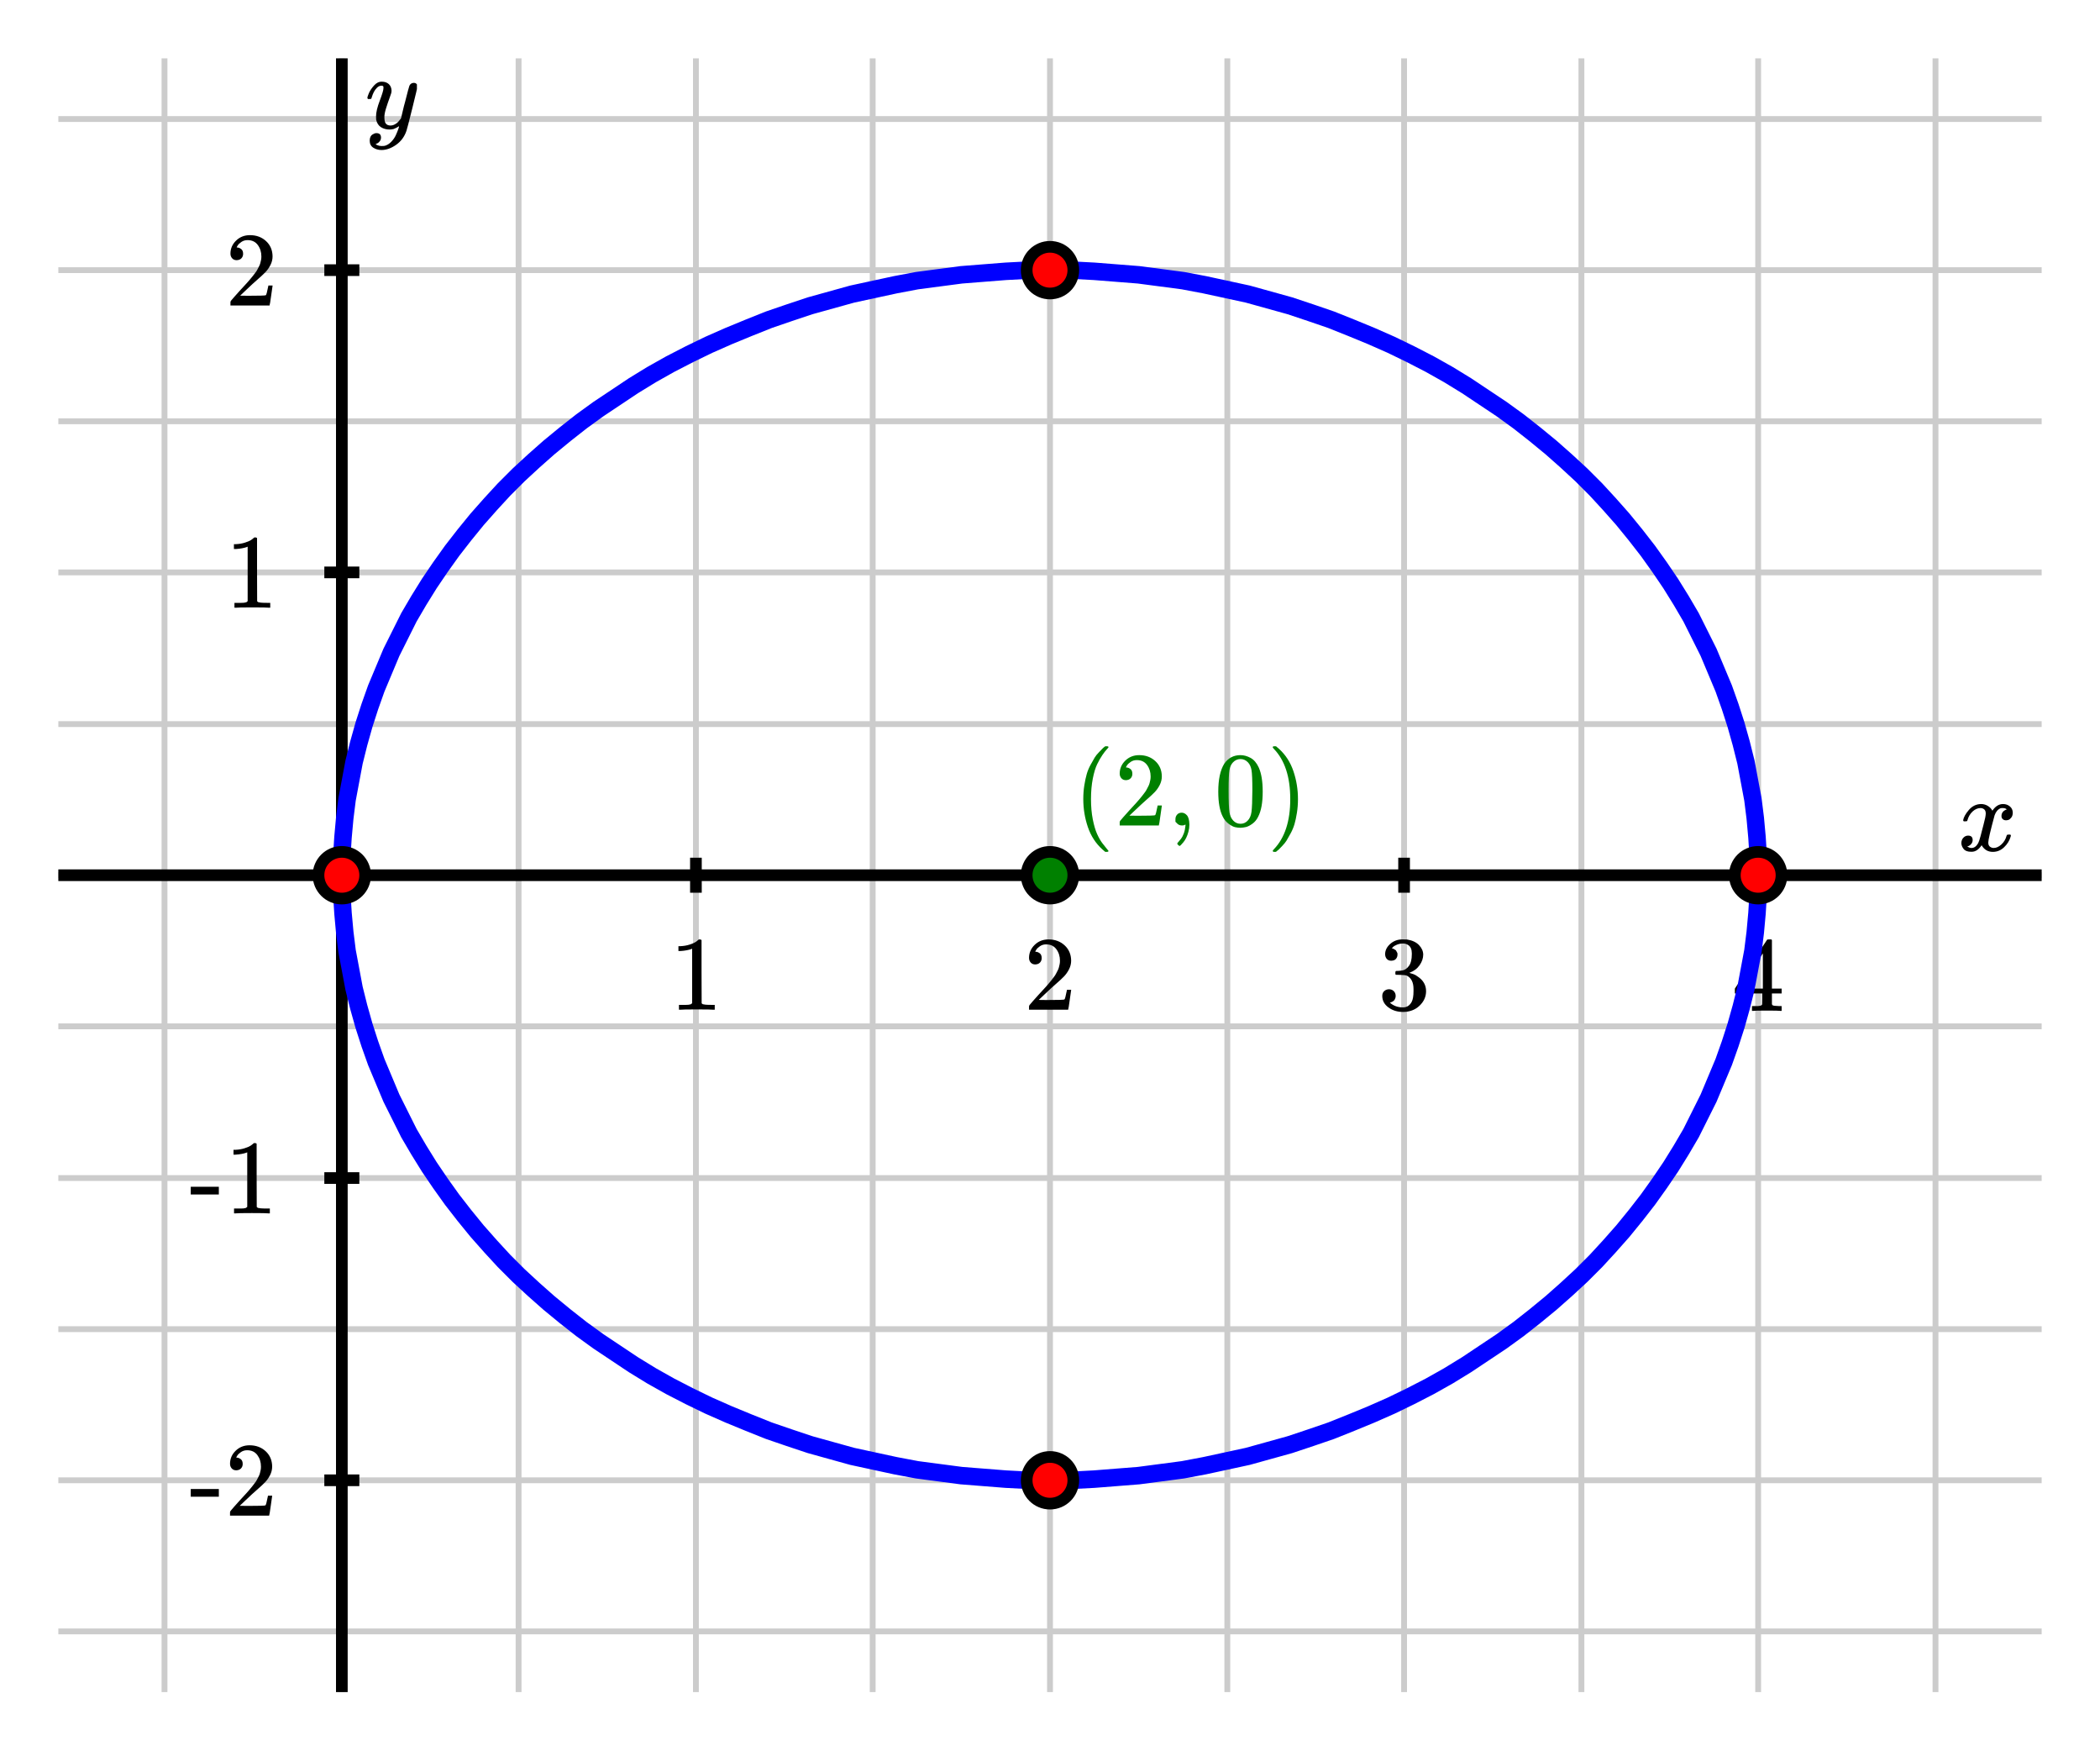
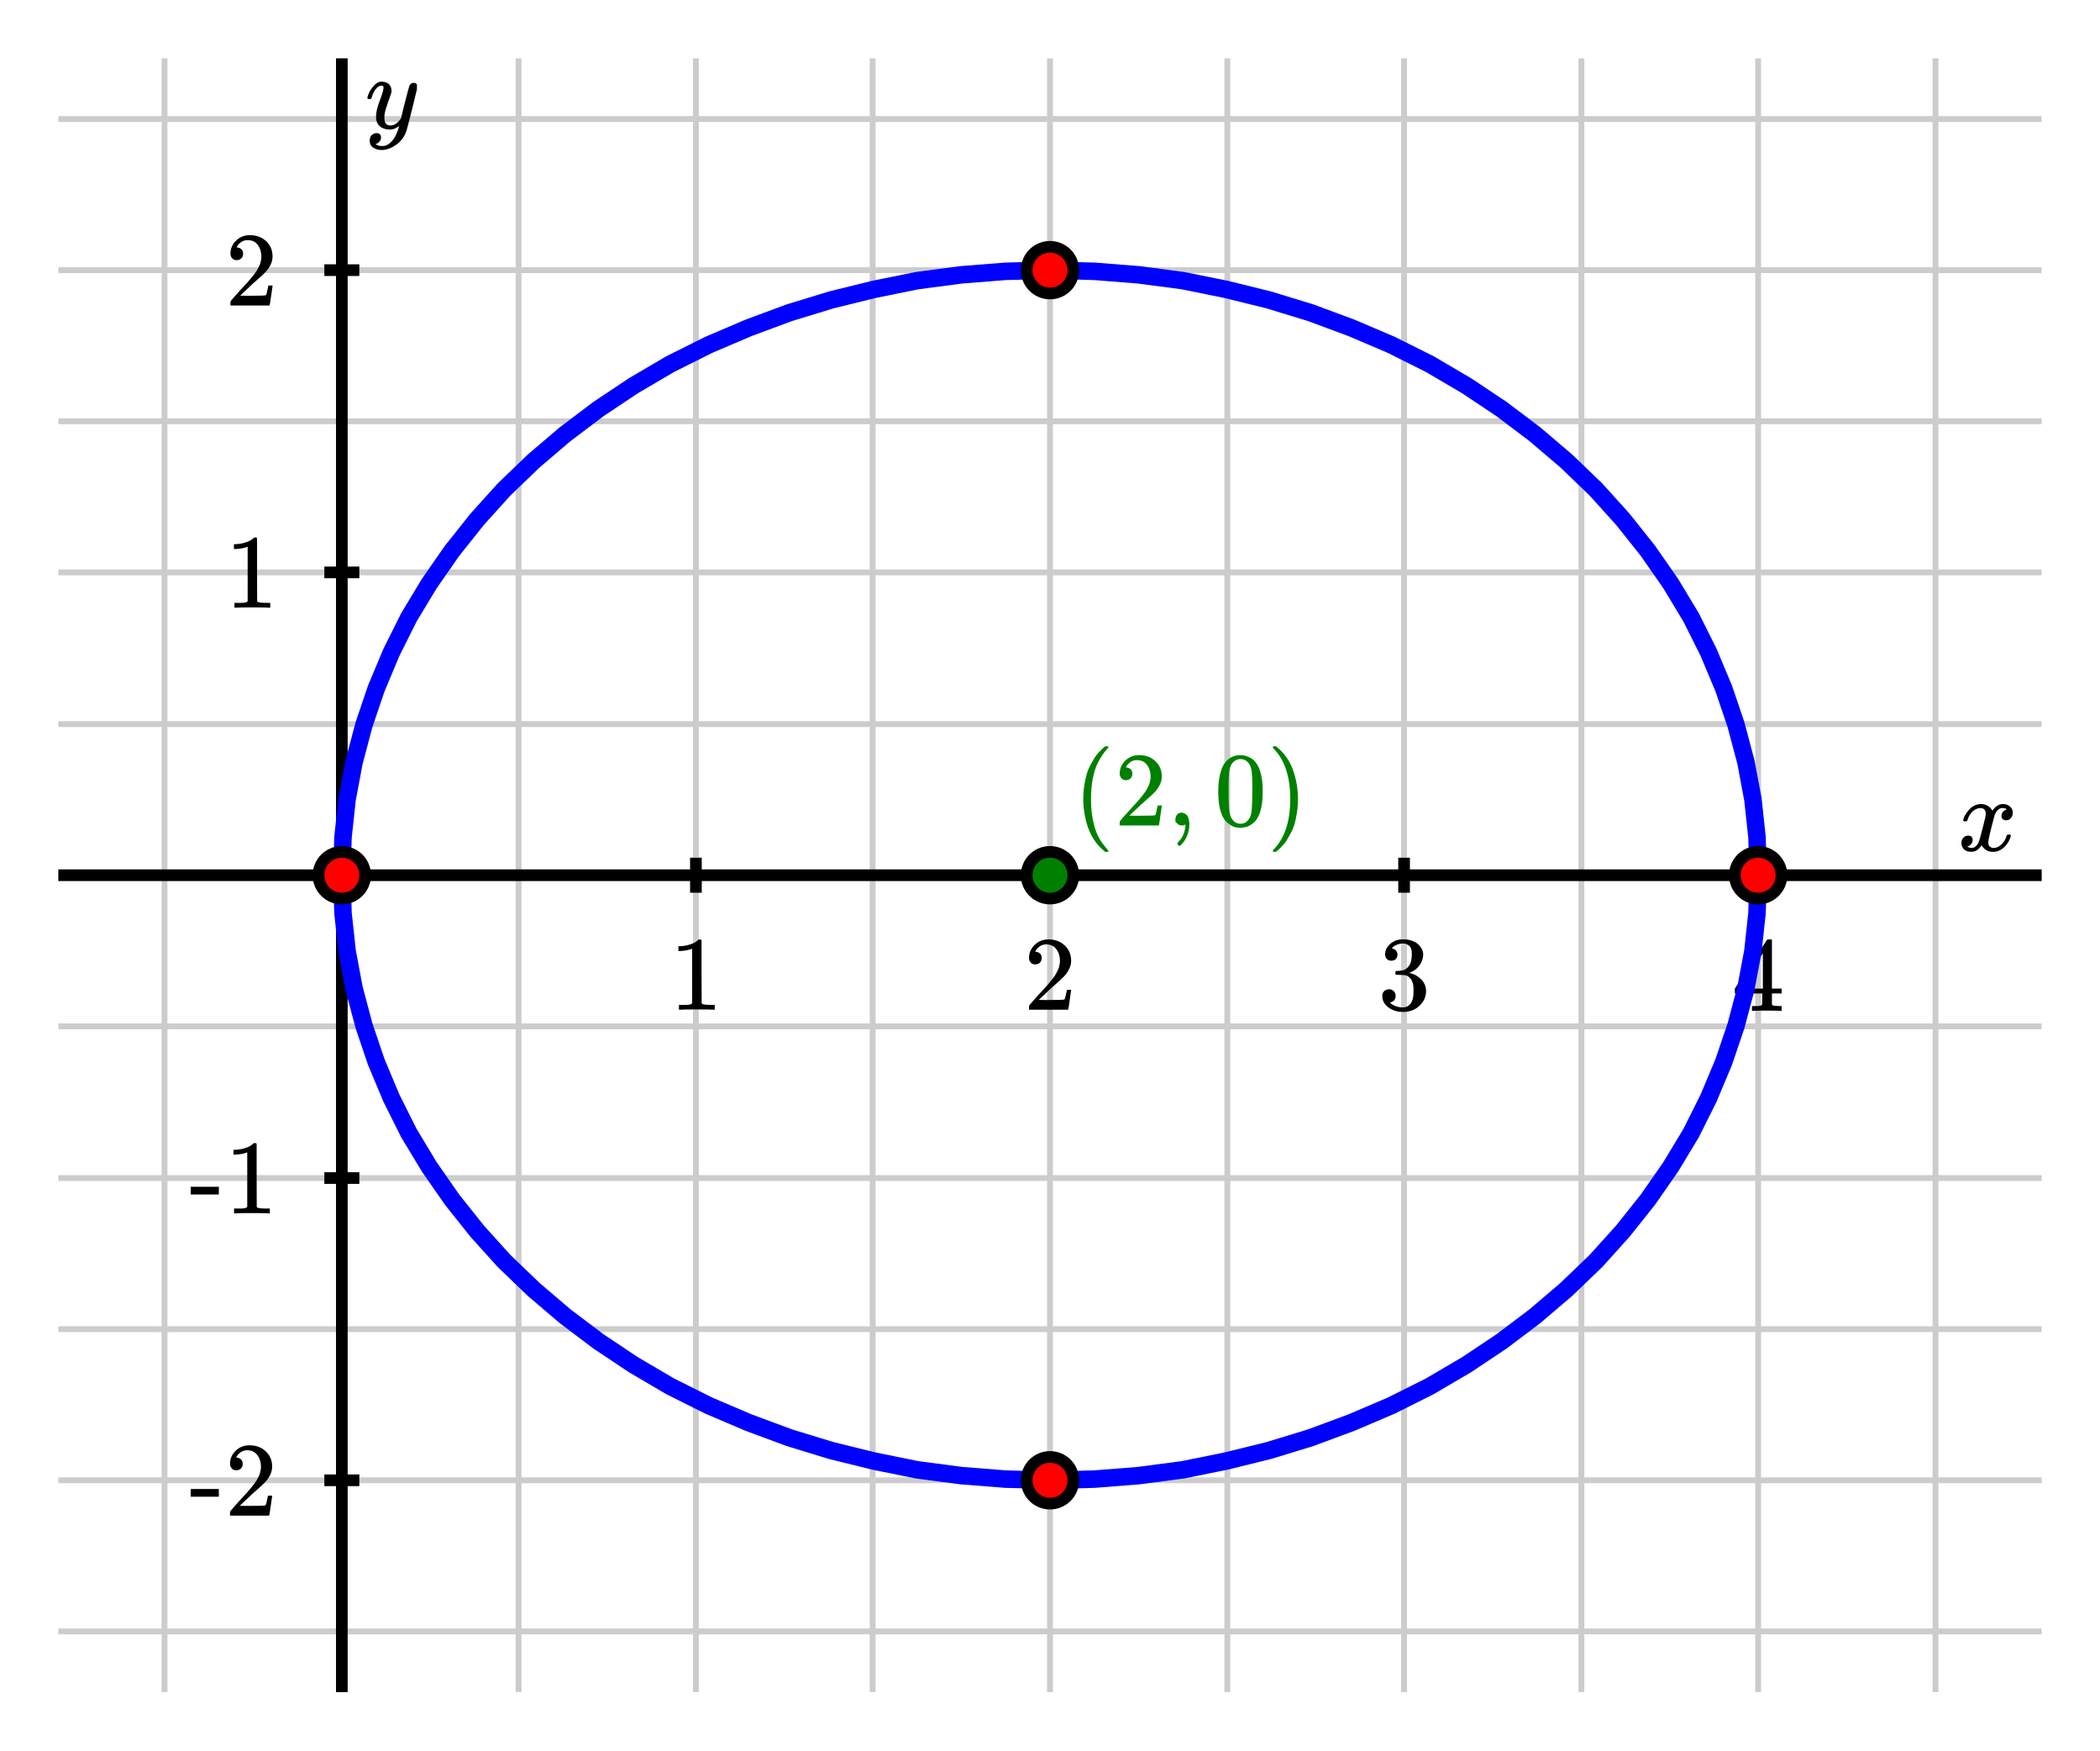
<svg xmlns="http://www.w3.org/2000/svg" xmlns:xlink="http://www.w3.org/1999/xlink" id="prefigure-shifted-circle-param-figure" width="360" height="300" viewBox="0 0 360 300">
  <defs>
-     <clipPath id="prefigure-shifted-circle-param-__clipPath-0">
+     <clipPath id="prefigure-shifted-circle-param-clipPath-0">
      <rect x="10.0" y="10.0" width="340.0" height="280.0" />
    </clipPath>
-     <clipPath id="prefigure-shifted-circle-param-__clipPath-1">
+     <clipPath id="prefigure-shifted-circle-param-clipPath-1">
      <rect x="10.0" y="10.0" width="340.0" height="280.0" />
    </clipPath>
  </defs>
  <g id="prefigure-shifted-circle-param-sc-grid">
    <g id="prefigure-shifted-circle-param-grid" stroke="#ccc" stroke-width="1">
      <line x1="28.2" y1="290.0" x2="28.2" y2="10.0" />
      <line x1="58.6" y1="290.0" x2="58.6" y2="10.0" />
      <line x1="88.9" y1="290.0" x2="88.9" y2="10.0" />
      <line x1="119.3" y1="290.0" x2="119.3" y2="10.0" />
      <line x1="149.6" y1="290.0" x2="149.6" y2="10.0" />
      <line x1="180.0" y1="290.0" x2="180.0" y2="10.0" />
      <line x1="210.4" y1="290.0" x2="210.4" y2="10.0" />
      <line x1="240.7" y1="290.0" x2="240.7" y2="10.0" />
      <line x1="271.1" y1="290.0" x2="271.1" y2="10.0" />
      <line x1="301.4" y1="290.0" x2="301.4" y2="10.0" />
      <line x1="331.8" y1="290.0" x2="331.8" y2="10.0" />
      <line x1="10.0" y1="279.6" x2="350.0" y2="279.6" />
      <line x1="10.0" y1="253.7" x2="350.0" y2="253.7" />
      <line x1="10.0" y1="227.8" x2="350.0" y2="227.8" />
      <line x1="10.0" y1="201.9" x2="350.0" y2="201.9" />
      <line x1="10.0" y1="175.9" x2="350.0" y2="175.9" />
      <line x1="10.0" y1="150.0" x2="350.0" y2="150.0" />
      <line x1="10.0" y1="124.1" x2="350.0" y2="124.1" />
      <line x1="10.0" y1="98.1" x2="350.0" y2="98.1" />
      <line x1="10.0" y1="72.2" x2="350.0" y2="72.2" />
      <line x1="10.0" y1="46.3" x2="350.0" y2="46.3" />
      <line x1="10.0" y1="20.4" x2="350.0" y2="20.4" />
    </g>
    <g id="prefigure-shifted-circle-param-axes" stroke="black" stroke-width="2">
-       <line id="prefigure-shifted-circle-param-__line-22" x1="10.0" y1="150.0" x2="350.0" y2="150.0" stroke="black" stroke-width="2" />
+       <line id="prefigure-shifted-circle-param-line-22" x1="10.0" y1="150.0" x2="350.0" y2="150.0" stroke="black" stroke-width="2" />
      <g>
-         <line id="prefigure-shifted-circle-param-__line-23" x1="119.3" y1="153.0" x2="119.3" y2="147.0" />
-         <line id="prefigure-shifted-circle-param-__line-24" x1="180.0" y1="153.0" x2="180.0" y2="147.0" />
-         <line id="prefigure-shifted-circle-param-__line-25" x1="240.7" y1="153.0" x2="240.7" y2="147.0" />
-         <line id="prefigure-shifted-circle-param-__line-26" x1="301.4" y1="153.0" x2="301.4" y2="147.0" />
-       </g>
-       <line id="prefigure-shifted-circle-param-__line-27" x1="58.6" y1="290.0" x2="58.6" y2="10.0" stroke="black" stroke-width="2" />
+         <line id="prefigure-shifted-circle-param-line-23" x1="119.3" y1="153.0" x2="119.3" y2="147.0" />
+         <line id="prefigure-shifted-circle-param-line-24" x1="180.0" y1="153.0" x2="180.0" y2="147.0" />
+         <line id="prefigure-shifted-circle-param-line-25" x1="240.7" y1="153.0" x2="240.7" y2="147.0" />
+         <line id="prefigure-shifted-circle-param-line-26" x1="301.4" y1="153.0" x2="301.4" y2="147.0" />
+       </g>
+       <line id="prefigure-shifted-circle-param-line-27" x1="58.6" y1="290.0" x2="58.6" y2="10.0" stroke="black" stroke-width="2" />
      <g>
-         <line id="prefigure-shifted-circle-param-__line-28" x1="55.6" y1="253.7" x2="61.6" y2="253.7" />
-         <line id="prefigure-shifted-circle-param-__line-29" x1="55.6" y1="201.9" x2="61.6" y2="201.9" />
-         <line id="prefigure-shifted-circle-param-__line-30" x1="55.6" y1="98.1" x2="61.6" y2="98.1" />
-         <line id="prefigure-shifted-circle-param-__line-31" x1="55.6" y1="46.3" x2="61.6" y2="46.3" />
-       </g>
-     </g>
-     <g id="prefigure-shifted-circle-param-__label-0" transform="translate(346.0,146.0) translate(-10.4,-8.2)">
-       <g id="prefigure-shifted-circle-param-__g-0">
+         <line id="prefigure-shifted-circle-param-line-28" x1="55.6" y1="253.7" x2="61.6" y2="253.7" />
+         <line id="prefigure-shifted-circle-param-line-29" x1="55.6" y1="201.9" x2="61.6" y2="201.9" />
+         <line id="prefigure-shifted-circle-param-line-30" x1="55.6" y1="98.1" x2="61.6" y2="98.1" />
+         <line id="prefigure-shifted-circle-param-line-31" x1="55.6" y1="46.3" x2="61.6" y2="46.3" />
+       </g>
+     </g>
+     <g id="prefigure-shifted-circle-param-label-0" transform="translate(346.0,146.0) translate(-10.4,-8.2)">
+       <g id="prefigure-shifted-circle-param-g-0">
        <svg style="vertical-align: -0.200px" width="10.352px" height="8.200px" role="img" focusable="false" viewBox="0 -442 572 453" x="0.0" y="0.0">
          <defs>
            <path id="prefigure-shifted-circle-param-MJX-2-TEX-I-1D465" d="M52 289Q59 331 106 386T222 442Q257 442 286 424T329 379Q371 442 430 442Q467 442 494 420T522 361Q522 332 508 314T481 292T458 288Q439 288 427 299T415 328Q415 374 465 391Q454 404 425 404Q412 404 406 402Q368 386 350 336Q290 115 290 78Q290 50 306 38T341 26Q378 26 414 59T463 140Q466 150 469 151T485 153H489Q504 153 504 145Q504 144 502 134Q486 77 440 33T333 -11Q263 -11 227 52Q186 -10 133 -10H127Q78 -10 57 16T35 71Q35 103 54 123T99 143Q142 143 142 101Q142 81 130 66T107 46T94 41L91 40Q91 39 97 36T113 29T132 26Q168 26 194 71Q203 87 217 139T245 247T261 313Q266 340 266 352Q266 380 251 392T217 404Q177 404 142 372T93 290Q91 281 88 280T72 278H58Q52 284 52 289Z" />
          </defs>
          <g stroke="currentColor" fill="currentColor" stroke-width="0" transform="scale(1,-1)">
            <g data-mml-node="math">
              <g data-mml-node="mi" data-semantic-type="identifier" data-semantic-role="latinletter" data-semantic-font="italic" data-semantic-annotation="clearspeak:simple" data-semantic-id="0" data-semantic-speech="x">
                <use data-c="1D465" xlink:href="#prefigure-shifted-circle-param-MJX-2-TEX-I-1D465" />
              </g>
            </g>
          </g>
        </svg>
      </g>
    </g>
-     <g id="prefigure-shifted-circle-param-__label-1" transform="translate(62.6,14.0) translate(0.0,-0.0)">
-       <g id="prefigure-shifted-circle-param-__g-1">
+     <g id="prefigure-shifted-circle-param-label-1" transform="translate(62.6,14.0) translate(0.0,-0.0)">
+       <g id="prefigure-shifted-circle-param-g-1">
        <svg style="vertical-align: -3.712px" width="8.872px" height="11.712px" role="img" focusable="false" viewBox="0 -442 490 647" x="0.0" y="0.0">
          <defs>
            <path id="prefigure-shifted-circle-param-MJX-3-TEX-I-1D466" d="M21 287Q21 301 36 335T84 406T158 442Q199 442 224 419T250 355Q248 336 247 334Q247 331 231 288T198 191T182 105Q182 62 196 45T238 27Q261 27 281 38T312 61T339 94Q339 95 344 114T358 173T377 247Q415 397 419 404Q432 431 462 431Q475 431 483 424T494 412T496 403Q496 390 447 193T391 -23Q363 -106 294 -155T156 -205Q111 -205 77 -183T43 -117Q43 -95 50 -80T69 -58T89 -48T106 -45Q150 -45 150 -87Q150 -107 138 -122T115 -142T102 -147L99 -148Q101 -153 118 -160T152 -167H160Q177 -167 186 -165Q219 -156 247 -127T290 -65T313 -9T321 21L315 17Q309 13 296 6T270 -6Q250 -11 231 -11Q185 -11 150 11T104 82Q103 89 103 113Q103 170 138 262T173 379Q173 380 173 381Q173 390 173 393T169 400T158 404H154Q131 404 112 385T82 344T65 302T57 280Q55 278 41 278H27Q21 284 21 287Z" />
          </defs>
          <g stroke="currentColor" fill="currentColor" stroke-width="0" transform="scale(1,-1)">
            <g data-mml-node="math">
              <g data-mml-node="mi" data-semantic-type="identifier" data-semantic-role="latinletter" data-semantic-font="italic" data-semantic-annotation="clearspeak:simple" data-semantic-id="0" data-semantic-speech="y">
                <use data-c="1D466" xlink:href="#prefigure-shifted-circle-param-MJX-3-TEX-I-1D466" />
              </g>
            </g>
          </g>
        </svg>
      </g>
    </g>
-     <g id="prefigure-shifted-circle-param-__label-2" transform="translate(119.3,161.0) translate(-4.5,-0.0)">
-       <g id="prefigure-shifted-circle-param-__g-2">
+     <g id="prefigure-shifted-circle-param-label-2" transform="translate(119.3,161.0) translate(-4.5,-0.0)">
+       <g id="prefigure-shifted-circle-param-g-2">
        <svg style="vertical-align: 0.000px" width="9.048px" height="12.056px" role="img" focusable="false" viewBox="0 -666 500 666" x="0.0" y="0.0">
          <defs>
            <path id="prefigure-shifted-circle-param-MJX-4-TEX-N-31" d="M213 578L200 573Q186 568 160 563T102 556H83V602H102Q149 604 189 617T245 641T273 663Q275 666 285 666Q294 666 302 660V361L303 61Q310 54 315 52T339 48T401 46H427V0H416Q395 3 257 3Q121 3 100 0H88V46H114Q136 46 152 46T177 47T193 50T201 52T207 57T213 61V578Z" />
          </defs>
          <g stroke="currentColor" fill="currentColor" stroke-width="0" transform="scale(1,-1)">
            <g data-mml-node="math">
              <g data-mml-node="mtext" data-semantic-type="text" data-semantic-role="integer" data-semantic-font="normal" data-semantic-annotation="clearspeak:unit" data-semantic-id="0" data-semantic-speech="1">
                <use data-c="31" xlink:href="#prefigure-shifted-circle-param-MJX-4-TEX-N-31" />
              </g>
            </g>
          </g>
        </svg>
      </g>
    </g>
-     <g id="prefigure-shifted-circle-param-__label-3" transform="translate(180.0,161.0) translate(-4.5,-0.0)">
-       <g id="prefigure-shifted-circle-param-__g-3">
+     <g id="prefigure-shifted-circle-param-label-3" transform="translate(180.0,161.0) translate(-4.5,-0.0)">
+       <g id="prefigure-shifted-circle-param-g-3">
        <svg style="vertical-align: 0.000px" width="9.048px" height="12.056px" role="img" focusable="false" viewBox="0 -666 500 666" x="0.0" y="0.0">
          <defs>
            <path id="prefigure-shifted-circle-param-MJX-5-TEX-N-32" d="M109 429Q82 429 66 447T50 491Q50 562 103 614T235 666Q326 666 387 610T449 465Q449 422 429 383T381 315T301 241Q265 210 201 149L142 93L218 92Q375 92 385 97Q392 99 409 186V189H449V186Q448 183 436 95T421 3V0H50V19V31Q50 38 56 46T86 81Q115 113 136 137Q145 147 170 174T204 211T233 244T261 278T284 308T305 340T320 369T333 401T340 431T343 464Q343 527 309 573T212 619Q179 619 154 602T119 569T109 550Q109 549 114 549Q132 549 151 535T170 489Q170 464 154 447T109 429Z" />
          </defs>
          <g stroke="currentColor" fill="currentColor" stroke-width="0" transform="scale(1,-1)">
            <g data-mml-node="math">
              <g data-mml-node="mtext" data-semantic-type="text" data-semantic-role="integer" data-semantic-font="normal" data-semantic-annotation="clearspeak:unit" data-semantic-id="0" data-semantic-speech="2">
                <use data-c="32" xlink:href="#prefigure-shifted-circle-param-MJX-5-TEX-N-32" />
              </g>
            </g>
          </g>
        </svg>
      </g>
    </g>
-     <g id="prefigure-shifted-circle-param-__label-4" transform="translate(240.7,161.0) translate(-4.5,-0.0)">
-       <g id="prefigure-shifted-circle-param-__g-4">
+     <g id="prefigure-shifted-circle-param-label-4" transform="translate(240.7,161.0) translate(-4.5,-0.0)">
+       <g id="prefigure-shifted-circle-param-g-4">
        <svg style="vertical-align: -0.400px" width="9.048px" height="12.432px" role="img" focusable="false" viewBox="0 -665 500 687" x="0.0" y="0.0">
          <defs>
            <path id="prefigure-shifted-circle-param-MJX-6-TEX-N-33" d="M127 463Q100 463 85 480T69 524Q69 579 117 622T233 665Q268 665 277 664Q351 652 390 611T430 522Q430 470 396 421T302 350L299 348Q299 347 308 345T337 336T375 315Q457 262 457 175Q457 96 395 37T238 -22Q158 -22 100 21T42 130Q42 158 60 175T105 193Q133 193 151 175T169 130Q169 119 166 110T159 94T148 82T136 74T126 70T118 67L114 66Q165 21 238 21Q293 21 321 74Q338 107 338 175V195Q338 290 274 322Q259 328 213 329L171 330L168 332Q166 335 166 348Q166 366 174 366Q202 366 232 371Q266 376 294 413T322 525V533Q322 590 287 612Q265 626 240 626Q208 626 181 615T143 592T132 580H135Q138 579 143 578T153 573T165 566T175 555T183 540T186 520Q186 498 172 481T127 463Z" />
          </defs>
          <g stroke="currentColor" fill="currentColor" stroke-width="0" transform="scale(1,-1)">
            <g data-mml-node="math">
              <g data-mml-node="mtext" data-semantic-type="text" data-semantic-role="integer" data-semantic-font="normal" data-semantic-annotation="clearspeak:unit" data-semantic-id="0" data-semantic-speech="3">
                <use data-c="33" xlink:href="#prefigure-shifted-circle-param-MJX-6-TEX-N-33" />
              </g>
            </g>
          </g>
        </svg>
      </g>
    </g>
-     <g id="prefigure-shifted-circle-param-__label-5" transform="translate(301.4,161.0) translate(-4.5,-0.0)">
-       <g id="prefigure-shifted-circle-param-__g-5">
+     <g id="prefigure-shifted-circle-param-label-5" transform="translate(301.4,161.0) translate(-4.5,-0.0)">
+       <g id="prefigure-shifted-circle-param-g-5">
        <svg style="vertical-align: 0.000px" width="9.048px" height="12.256px" role="img" focusable="false" viewBox="0 -677 500 677" x="0.0" y="0.0">
          <defs>
            <path id="prefigure-shifted-circle-param-MJX-7-TEX-N-34" d="M462 0Q444 3 333 3Q217 3 199 0H190V46H221Q241 46 248 46T265 48T279 53T286 61Q287 63 287 115V165H28V211L179 442Q332 674 334 675Q336 677 355 677H373L379 671V211H471V165H379V114Q379 73 379 66T385 54Q393 47 442 46H471V0H462ZM293 211V545L74 212L183 211H293Z" />
          </defs>
          <g stroke="currentColor" fill="currentColor" stroke-width="0" transform="scale(1,-1)">
            <g data-mml-node="math">
              <g data-mml-node="mtext" data-semantic-type="text" data-semantic-role="integer" data-semantic-font="normal" data-semantic-annotation="clearspeak:unit" data-semantic-id="0" data-semantic-speech="4">
                <use data-c="34" xlink:href="#prefigure-shifted-circle-param-MJX-7-TEX-N-34" />
              </g>
            </g>
          </g>
        </svg>
      </g>
    </g>
-     <g id="prefigure-shifted-circle-param-__label-6" transform="translate(47.6,253.7) translate(-15.1,-6.0)">
-       <g id="prefigure-shifted-circle-param-__g-6">
+     <g id="prefigure-shifted-circle-param-label-6" transform="translate(47.6,253.7) translate(-15.1,-6.0)">
+       <g id="prefigure-shifted-circle-param-g-6">
        <svg style="vertical-align: 0.000px" width="15.080px" height="12.056px" role="img" focusable="false" viewBox="0 -666 833 666" x="0.0" y="0.0">
          <defs>
            <path id="prefigure-shifted-circle-param-MJX-8-TEX-N-2D" d="M11 179V252H277V179H11Z" />
            <path id="prefigure-shifted-circle-param-MJX-8-TEX-N-32" d="M109 429Q82 429 66 447T50 491Q50 562 103 614T235 666Q326 666 387 610T449 465Q449 422 429 383T381 315T301 241Q265 210 201 149L142 93L218 92Q375 92 385 97Q392 99 409 186V189H449V186Q448 183 436 95T421 3V0H50V19V31Q50 38 56 46T86 81Q115 113 136 137Q145 147 170 174T204 211T233 244T261 278T284 308T305 340T320 369T333 401T340 431T343 464Q343 527 309 573T212 619Q179 619 154 602T119 569T109 550Q109 549 114 549Q132 549 151 535T170 489Q170 464 154 447T109 429Z" />
          </defs>
          <g stroke="currentColor" fill="currentColor" stroke-width="0" transform="scale(1,-1)">
            <g data-mml-node="math">
              <g data-mml-node="mtext" data-semantic-type="text" data-semantic-role="unknown" data-semantic-font="normal" data-semantic-annotation="clearspeak:unit" data-semantic-id="0" data-semantic-speech="hyphen 2">
                <use data-c="2D" xlink:href="#prefigure-shifted-circle-param-MJX-8-TEX-N-2D" />
                <use data-c="32" xlink:href="#prefigure-shifted-circle-param-MJX-8-TEX-N-32" transform="translate(333,0)" />
              </g>
            </g>
          </g>
        </svg>
      </g>
    </g>
-     <g id="prefigure-shifted-circle-param-__label-7" transform="translate(47.6,201.9) translate(-15.1,-6.0)">
-       <g id="prefigure-shifted-circle-param-__g-7">
+     <g id="prefigure-shifted-circle-param-label-7" transform="translate(47.6,201.9) translate(-15.1,-6.0)">
+       <g id="prefigure-shifted-circle-param-g-7">
        <svg style="vertical-align: 0.000px" width="15.080px" height="12.056px" role="img" focusable="false" viewBox="0 -666 833 666" x="0.0" y="0.0">
          <defs>
            <path id="prefigure-shifted-circle-param-MJX-9-TEX-N-2D" d="M11 179V252H277V179H11Z" />
            <path id="prefigure-shifted-circle-param-MJX-9-TEX-N-31" d="M213 578L200 573Q186 568 160 563T102 556H83V602H102Q149 604 189 617T245 641T273 663Q275 666 285 666Q294 666 302 660V361L303 61Q310 54 315 52T339 48T401 46H427V0H416Q395 3 257 3Q121 3 100 0H88V46H114Q136 46 152 46T177 47T193 50T201 52T207 57T213 61V578Z" />
          </defs>
          <g stroke="currentColor" fill="currentColor" stroke-width="0" transform="scale(1,-1)">
            <g data-mml-node="math">
              <g data-mml-node="mtext" data-semantic-type="text" data-semantic-role="unknown" data-semantic-font="normal" data-semantic-annotation="clearspeak:unit" data-semantic-id="0" data-semantic-speech="hyphen 1">
                <use data-c="2D" xlink:href="#prefigure-shifted-circle-param-MJX-9-TEX-N-2D" />
                <use data-c="31" xlink:href="#prefigure-shifted-circle-param-MJX-9-TEX-N-31" transform="translate(333,0)" />
              </g>
            </g>
          </g>
        </svg>
      </g>
    </g>
-     <g id="prefigure-shifted-circle-param-__label-8" transform="translate(47.6,98.1) translate(-9.0,-6.0)">
-       <g id="prefigure-shifted-circle-param-__g-8">
+     <g id="prefigure-shifted-circle-param-label-8" transform="translate(47.6,98.1) translate(-9.0,-6.0)">
+       <g id="prefigure-shifted-circle-param-g-8">
        <svg style="vertical-align: 0.000px" width="9.048px" height="12.056px" role="img" focusable="false" viewBox="0 -666 500 666" x="0.0" y="0.0">
          <defs>
            <path id="prefigure-shifted-circle-param-MJX-10-TEX-N-31" d="M213 578L200 573Q186 568 160 563T102 556H83V602H102Q149 604 189 617T245 641T273 663Q275 666 285 666Q294 666 302 660V361L303 61Q310 54 315 52T339 48T401 46H427V0H416Q395 3 257 3Q121 3 100 0H88V46H114Q136 46 152 46T177 47T193 50T201 52T207 57T213 61V578Z" />
          </defs>
          <g stroke="currentColor" fill="currentColor" stroke-width="0" transform="scale(1,-1)">
            <g data-mml-node="math">
              <g data-mml-node="mtext" data-semantic-type="text" data-semantic-role="integer" data-semantic-font="normal" data-semantic-annotation="clearspeak:unit" data-semantic-id="0" data-semantic-speech="1">
                <use data-c="31" xlink:href="#prefigure-shifted-circle-param-MJX-10-TEX-N-31" />
              </g>
            </g>
          </g>
        </svg>
      </g>
    </g>
-     <g id="prefigure-shifted-circle-param-__label-9" transform="translate(47.6,46.3) translate(-9.0,-6.0)">
-       <g id="prefigure-shifted-circle-param-__g-9">
+     <g id="prefigure-shifted-circle-param-label-9" transform="translate(47.6,46.3) translate(-9.0,-6.0)">
+       <g id="prefigure-shifted-circle-param-g-9">
        <svg style="vertical-align: 0.000px" width="9.048px" height="12.056px" role="img" focusable="false" viewBox="0 -666 500 666" x="0.0" y="0.0">
          <defs>
            <path id="prefigure-shifted-circle-param-MJX-11-TEX-N-32" d="M109 429Q82 429 66 447T50 491Q50 562 103 614T235 666Q326 666 387 610T449 465Q449 422 429 383T381 315T301 241Q265 210 201 149L142 93L218 92Q375 92 385 97Q392 99 409 186V189H449V186Q448 183 436 95T421 3V0H50V19V31Q50 38 56 46T86 81Q115 113 136 137Q145 147 170 174T204 211T233 244T261 278T284 308T305 340T320 369T333 401T340 431T343 464Q343 527 309 573T212 619Q179 619 154 602T119 569T109 550Q109 549 114 549Q132 549 151 535T170 489Q170 464 154 447T109 429Z" />
          </defs>
          <g stroke="currentColor" fill="currentColor" stroke-width="0" transform="scale(1,-1)">
            <g data-mml-node="math">
              <g data-mml-node="mtext" data-semantic-type="text" data-semantic-role="integer" data-semantic-font="normal" data-semantic-annotation="clearspeak:unit" data-semantic-id="0" data-semantic-speech="2">
                <use data-c="32" xlink:href="#prefigure-shifted-circle-param-MJX-11-TEX-N-32" />
              </g>
            </g>
          </g>
        </svg>
      </g>
    </g>
  </g>
-   <path id="prefigure-shifted-circle-param-sc-curve" d="M 301.4 150.0 L 301.4 146.7 L 301.2 143.5 L 300.9 140.2 L 300.5 137.0 L 299.9 133.8 L 299.3 130.6 L 298.5 127.4 L 297.6 124.2 L 296.6 121.1 L 295.5 118.0 L 294.2 114.9 L 292.9 111.8 L 291.4 108.8 L 289.9 105.8 L 288.2 102.9 L 286.4 100.0 L 284.5 97.2 L 282.5 94.4 L 280.4 91.7 L 278.2 89.0 L 275.9 86.4 L 273.6 83.9 L 271.1 81.4 L 268.5 79.0 L 265.9 76.7 L 263.1 74.4 L 260.3 72.2 L 257.4 70.1 L 254.4 68.1 L 251.4 66.1 L 248.3 64.2 L 245.1 62.4 L 241.8 60.7 L 238.5 59.1 L 235.1 57.6 L 231.7 56.2 L 228.2 54.8 L 224.7 53.6 L 221.1 52.4 L 217.5 51.4 L 213.9 50.4 L 210.2 49.6 L 206.5 48.8 L 202.8 48.1 L 199.0 47.6 L 195.2 47.1 L 191.4 46.8 L 187.6 46.5 L 183.8 46.3 L 180.0 46.3 L 176.2 46.3 L 172.4 46.5 L 168.6 46.8 L 164.8 47.1 L 161.0 47.6 L 157.2 48.1 L 153.5 48.8 L 149.8 49.6 L 146.1 50.4 L 142.5 51.4 L 138.9 52.4 L 135.3 53.6 L 131.8 54.8 L 128.3 56.2 L 124.9 57.6 L 121.5 59.1 L 118.2 60.7 L 114.9 62.4 L 111.7 64.2 L 108.6 66.1 L 105.6 68.1 L 102.6 70.1 L 99.7 72.2 L 96.9 74.4 L 94.1 76.7 L 91.5 79.0 L 88.9 81.4 L 86.4 83.9 L 84.1 86.4 L 81.8 89.0 L 79.6 91.7 L 77.5 94.4 L 75.5 97.2 L 73.6 100.0 L 71.8 102.9 L 70.1 105.8 L 68.6 108.8 L 67.1 111.8 L 65.8 114.9 L 64.5 118.0 L 63.4 121.1 L 62.4 124.2 L 61.5 127.4 L 60.7 130.6 L 60.1 133.8 L 59.5 137.0 L 59.1 140.2 L 58.8 143.5 L 58.6 146.7 L 58.6 150.0 L 58.6 153.3 L 58.8 156.5 L 59.1 159.8 L 59.5 163.0 L 60.1 166.2 L 60.7 169.4 L 61.5 172.6 L 62.4 175.8 L 63.4 178.9 L 64.5 182.0 L 65.8 185.1 L 67.1 188.2 L 68.6 191.2 L 70.1 194.2 L 71.8 197.1 L 73.6 200.0 L 75.5 202.8 L 77.5 205.6 L 79.6 208.3 L 81.8 211.0 L 84.1 213.6 L 86.4 216.1 L 88.9 218.6 L 91.5 221.0 L 94.1 223.3 L 96.9 225.6 L 99.7 227.8 L 102.6 229.9 L 105.6 231.9 L 108.6 233.9 L 111.7 235.8 L 114.9 237.6 L 118.2 239.3 L 121.5 240.9 L 124.9 242.4 L 128.3 243.8 L 131.8 245.2 L 135.3 246.4 L 138.9 247.6 L 142.5 248.6 L 146.1 249.6 L 149.8 250.4 L 153.5 251.2 L 157.2 251.9 L 161.0 252.4 L 164.8 252.9 L 168.6 253.2 L 172.4 253.5 L 176.2 253.7 L 180.0 253.7 L 183.8 253.7 L 187.6 253.5 L 191.4 253.2 L 195.2 252.9 L 199.0 252.4 L 202.8 251.9 L 206.5 251.2 L 210.2 250.4 L 213.9 249.6 L 217.5 248.6 L 221.1 247.6 L 224.7 246.4 L 228.2 245.2 L 231.7 243.8 L 235.1 242.4 L 238.5 240.9 L 241.8 239.3 L 245.1 237.6 L 248.3 235.8 L 251.4 233.9 L 254.4 231.9 L 257.4 229.9 L 260.3 227.8 L 263.1 225.6 L 265.9 223.3 L 268.5 221.0 L 271.1 218.6 L 273.6 216.1 L 275.9 213.6 L 278.2 211.0 L 280.4 208.3 L 282.5 205.6 L 284.5 202.8 L 286.4 200.0 L 288.2 197.1 L 289.9 194.2 L 291.4 191.2 L 292.9 188.2 L 294.2 185.1 L 295.5 182.0 L 296.6 178.9 L 297.6 175.8 L 298.5 172.6 L 299.3 169.4 L 299.9 166.2 L 300.5 163.0 L 300.9 159.8 L 301.2 156.5 L 301.4 153.3 L 301.4 150.0" stroke="blue" stroke-width="3" fill="none" clip-path="url(#prefigure-shifted-circle-param-__clipPath-1)" />
+   <path id="prefigure-shifted-circle-param-sc-curve" d="M 301.4 150.0 L 301.2 143.5 L 300.5 137.0 L 299.3 130.6 L 297.6 124.2 L 295.5 118.0 L 292.9 111.8 L 289.9 105.8 L 286.4 100.0 L 282.5 94.4 L 278.2 89.0 L 273.6 83.9 L 268.5 79.0 L 263.1 74.4 L 257.4 70.1 L 251.4 66.1 L 245.1 62.4 L 238.5 59.1 L 231.7 56.2 L 224.7 53.6 L 217.5 51.4 L 210.2 49.6 L 202.8 48.1 L 195.2 47.1 L 187.6 46.5 L 180.0 46.3 L 172.4 46.5 L 164.8 47.1 L 157.2 48.1 L 149.8 49.6 L 142.5 51.4 L 135.3 53.6 L 128.3 56.2 L 121.5 59.1 L 114.9 62.4 L 108.6 66.1 L 102.6 70.1 L 96.9 74.4 L 91.5 79.0 L 86.4 83.9 L 81.8 89.0 L 77.5 94.4 L 73.6 100.0 L 70.1 105.8 L 67.1 111.8 L 64.5 118.0 L 62.4 124.2 L 60.7 130.6 L 59.5 137.0 L 58.8 143.5 L 58.6 150.0 L 58.8 156.5 L 59.5 163.0 L 60.7 169.4 L 62.4 175.8 L 64.5 182.0 L 67.1 188.2 L 70.1 194.2 L 73.6 200.0 L 77.5 205.6 L 81.8 211.0 L 86.4 216.1 L 91.5 221.0 L 96.9 225.6 L 102.6 229.9 L 108.6 233.9 L 114.9 237.6 L 121.5 240.9 L 128.3 243.8 L 135.3 246.4 L 142.5 248.6 L 149.8 250.4 L 157.2 251.9 L 164.8 252.9 L 172.4 253.5 L 180.0 253.7 L 187.6 253.5 L 195.2 252.9 L 202.8 251.9 L 210.2 250.4 L 217.5 248.6 L 224.7 246.4 L 231.7 243.8 L 238.5 240.9 L 245.1 237.6 L 251.4 233.9 L 257.4 229.9 L 263.1 225.6 L 268.5 221.0 L 273.6 216.1 L 278.2 211.0 L 282.5 205.6 L 286.4 200.0 L 289.9 194.2 L 292.9 188.2 L 295.5 182.0 L 297.6 175.8 L 299.3 169.4 L 300.5 163.0 L 301.2 156.5 L 301.4 150.0" stroke="blue" stroke-width="3" fill="none" clip-path="url(#prefigure-shifted-circle-param-clipPath-1)" />
  <circle id="prefigure-shifted-circle-param-sc-center" cx="180.0" cy="150.0" r="4" stroke="black" stroke-width="2" fill="green" />
  <circle id="prefigure-shifted-circle-param-sc-mark-0" cx="301.4" cy="150.0" r="4" stroke="black" stroke-width="2" fill="red" />
  <circle id="prefigure-shifted-circle-param-sc-mark-half-pi" cx="180.0" cy="46.3" r="4" stroke="black" stroke-width="2" fill="red" />
  <circle id="prefigure-shifted-circle-param-sc-mark-pi" cx="58.6" cy="150.0" r="4" stroke="black" stroke-width="2" fill="red" />
  <circle id="prefigure-shifted-circle-param-sc-mark-3half-pi" cx="180.0" cy="253.7" r="4" stroke="black" stroke-width="2" fill="red" />
  <g id="prefigure-shifted-circle-param-sc-label-center" transform="translate(184.0,146.0) translate(0.0,-18.1)">
-     <g id="prefigure-shifted-circle-param-__g-10">
+     <g id="prefigure-shifted-circle-param-g-10">
      <svg style="vertical-align: -4.528px; color:green" width="40.232px" height="18.096px" role="img" focusable="false" viewBox="0 -750 2222.7 1000" x="0.0" y="0.0">
        <defs>
          <path id="prefigure-shifted-circle-param-MJX-12-TEX-N-28" d="M94 250Q94 319 104 381T127 488T164 576T202 643T244 695T277 729T302 750H315H319Q333 750 333 741Q333 738 316 720T275 667T226 581T184 443T167 250T184 58T225 -81T274 -167T316 -220T333 -241Q333 -250 318 -250H315H302L274 -226Q180 -141 137 -14T94 250Z" />
          <path id="prefigure-shifted-circle-param-MJX-12-TEX-N-32" d="M109 429Q82 429 66 447T50 491Q50 562 103 614T235 666Q326 666 387 610T449 465Q449 422 429 383T381 315T301 241Q265 210 201 149L142 93L218 92Q375 92 385 97Q392 99 409 186V189H449V186Q448 183 436 95T421 3V0H50V19V31Q50 38 56 46T86 81Q115 113 136 137Q145 147 170 174T204 211T233 244T261 278T284 308T305 340T320 369T333 401T340 431T343 464Q343 527 309 573T212 619Q179 619 154 602T119 569T109 550Q109 549 114 549Q132 549 151 535T170 489Q170 464 154 447T109 429Z" />
          <path id="prefigure-shifted-circle-param-MJX-12-TEX-N-2C" d="M78 35T78 60T94 103T137 121Q165 121 187 96T210 8Q210 -27 201 -60T180 -117T154 -158T130 -185T117 -194Q113 -194 104 -185T95 -172Q95 -168 106 -156T131 -126T157 -76T173 -3V9L172 8Q170 7 167 6T161 3T152 1T140 0Q113 0 96 17Z" />
          <path id="prefigure-shifted-circle-param-MJX-12-TEX-N-30" d="M96 585Q152 666 249 666Q297 666 345 640T423 548Q460 465 460 320Q460 165 417 83Q397 41 362 16T301 -15T250 -22Q224 -22 198 -16T137 16T82 83Q39 165 39 320Q39 494 96 585ZM321 597Q291 629 250 629Q208 629 178 597Q153 571 145 525T137 333Q137 175 145 125T181 46Q209 16 250 16Q290 16 318 46Q347 76 354 130T362 333Q362 478 354 524T321 597Z" />
          <path id="prefigure-shifted-circle-param-MJX-12-TEX-N-29" d="M60 749L64 750Q69 750 74 750H86L114 726Q208 641 251 514T294 250Q294 182 284 119T261 12T224 -76T186 -143T145 -194T113 -227T90 -246Q87 -249 86 -250H74Q66 -250 63 -250T58 -247T55 -238Q56 -237 66 -225Q221 -64 221 250T66 725Q56 737 55 738Q55 746 60 749Z" />
        </defs>
        <g stroke="currentColor" fill="currentColor" stroke-width="0" transform="scale(1,-1)">
          <g data-mml-node="math" data-semantic-type="fenced" data-semantic-role="leftright" data-semantic-id="6" data-semantic-children="5" data-semantic-content="0,4" data-semantic-speech="left parenthesis 2 comma 0 right parenthesis">
            <g data-mml-node="mo" data-semantic-type="fence" data-semantic-role="open" data-semantic-id="0" data-semantic-parent="6" data-semantic-operator="fenced" data-semantic-speech="left parenthesis">
              <use data-c="28" xlink:href="#prefigure-shifted-circle-param-MJX-12-TEX-N-28" />
            </g>
            <g data-mml-node="mrow" data-semantic-type="punctuated" data-semantic-role="sequence" data-semantic-id="5" data-semantic-children="1,2,3" data-semantic-content="2" data-semantic-parent="6" data-semantic-speech="2 comma 0" transform="translate(389,0)">
              <g data-mml-node="mn" data-semantic-type="number" data-semantic-role="integer" data-semantic-font="normal" data-semantic-annotation="clearspeak:simple" data-semantic-id="1" data-semantic-parent="5" data-semantic-speech="2">
                <use data-c="32" xlink:href="#prefigure-shifted-circle-param-MJX-12-TEX-N-32" />
              </g>
              <g data-mml-node="mo" data-semantic-type="punctuation" data-semantic-role="comma" data-semantic-id="2" data-semantic-parent="5" data-semantic-operator="punctuated" data-semantic-speech="comma" transform="translate(500,0)">
                <use data-c="2C" xlink:href="#prefigure-shifted-circle-param-MJX-12-TEX-N-2C" />
              </g>
              <g data-mml-node="mn" data-semantic-type="number" data-semantic-role="integer" data-semantic-font="normal" data-semantic-annotation="clearspeak:simple" data-semantic-id="3" data-semantic-parent="5" data-semantic-speech="0" transform="translate(944.7,0)">
                <use data-c="30" xlink:href="#prefigure-shifted-circle-param-MJX-12-TEX-N-30" />
              </g>
            </g>
            <g data-mml-node="mo" data-semantic-type="fence" data-semantic-role="close" data-semantic-id="4" data-semantic-parent="6" data-semantic-operator="fenced" data-semantic-speech="right parenthesis" transform="translate(1833.7,0)">
              <use data-c="29" xlink:href="#prefigure-shifted-circle-param-MJX-12-TEX-N-29" />
            </g>
          </g>
        </g>
      </svg>
    </g>
  </g>
</svg>
